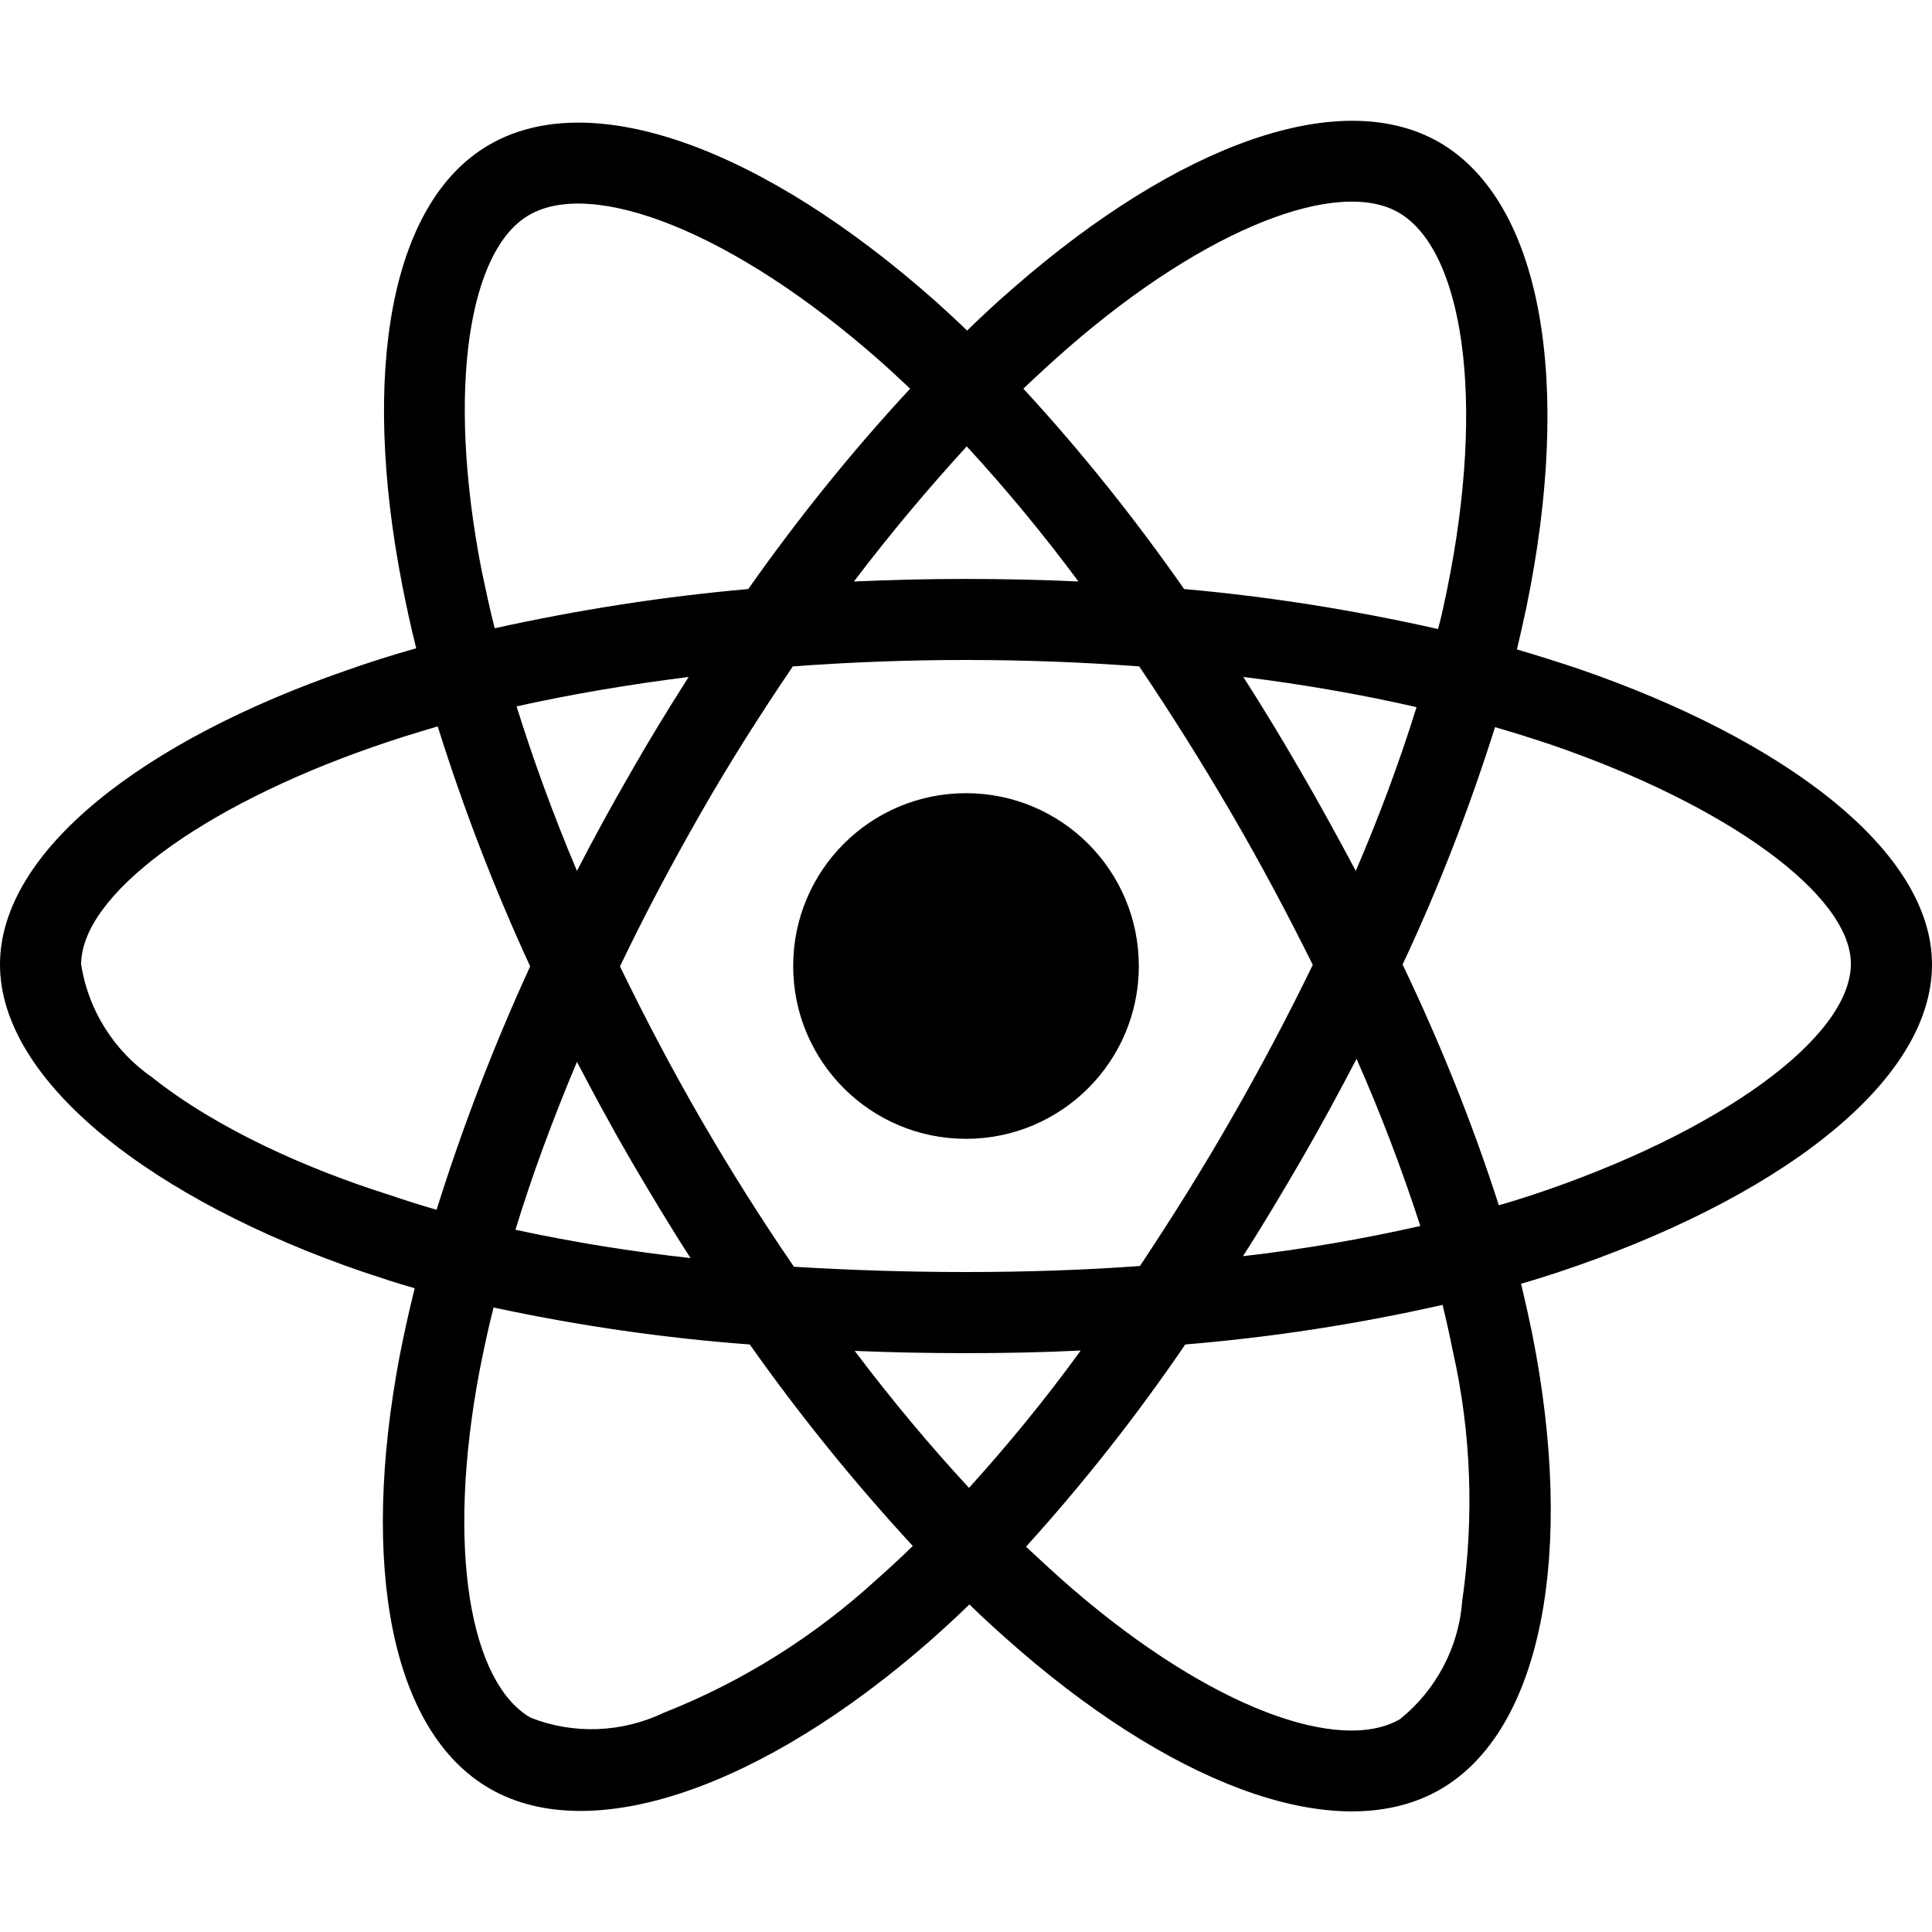
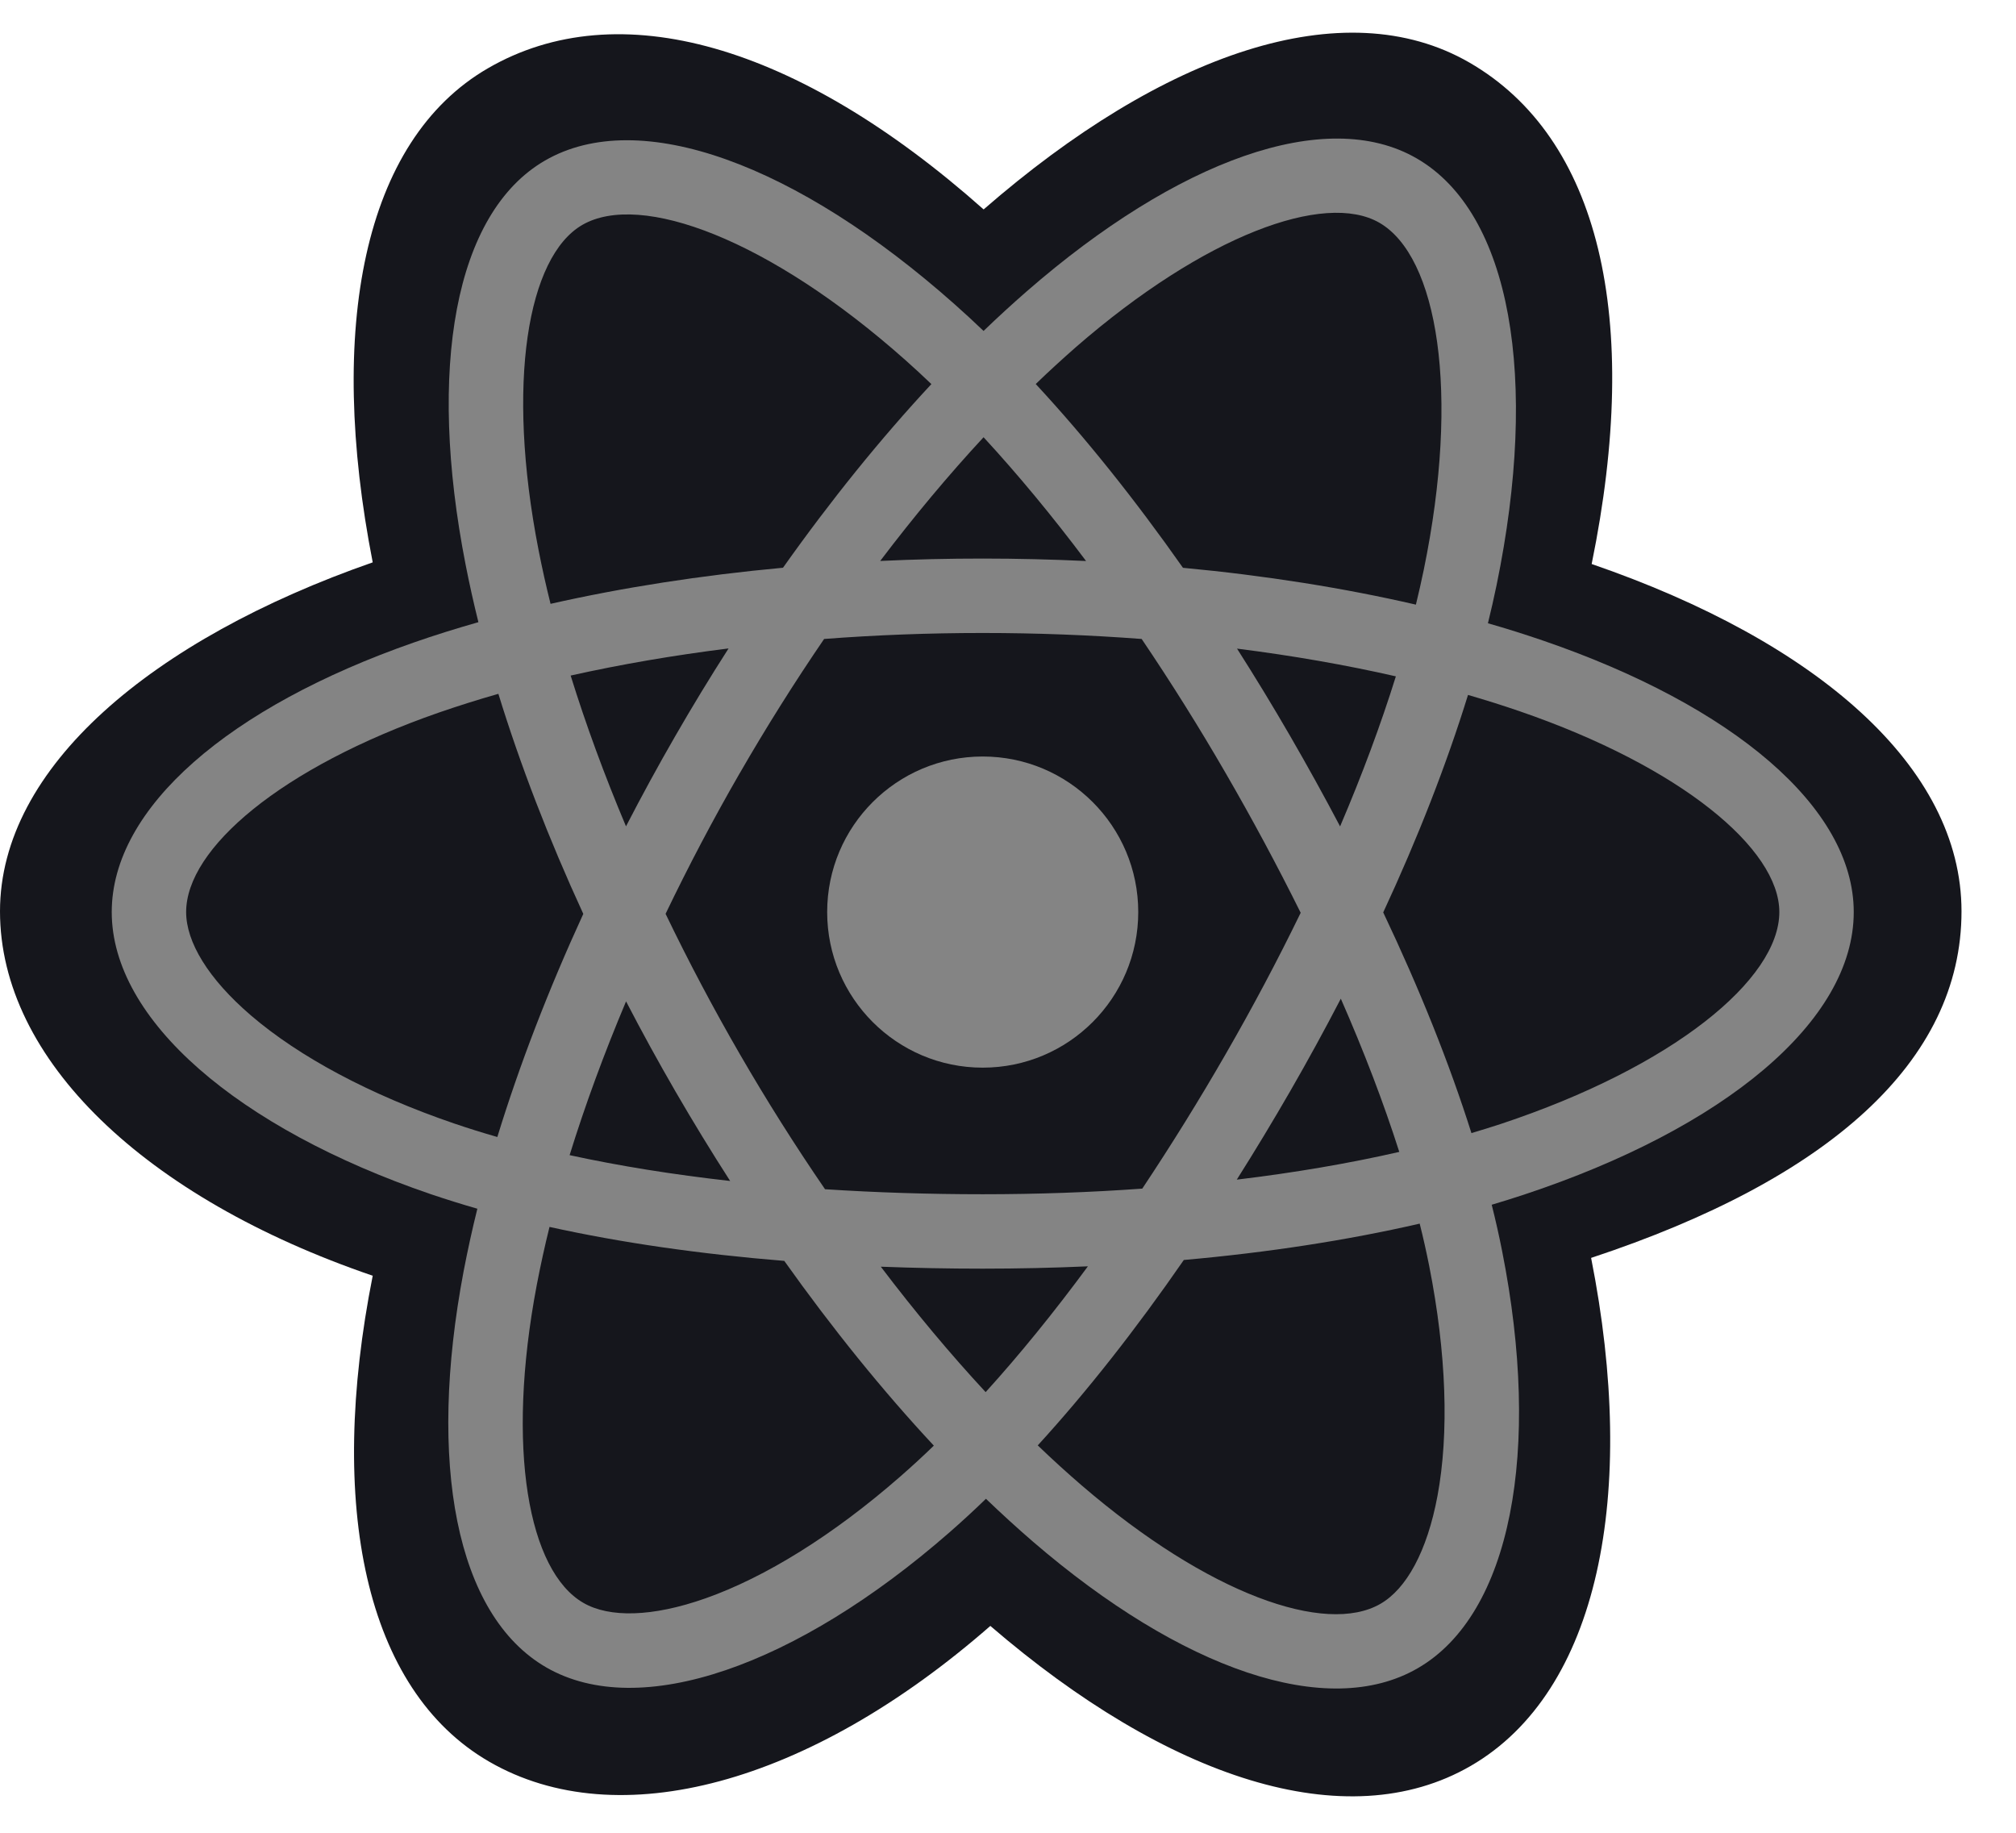
- <svg xmlns="http://www.w3.org/2000/svg" aria-hidden="true" focusable="false" data-prefix="fab" data-icon="react" role="img" viewBox="0 0 512 512" class="svg-inline--fa fa-react fa-w-16 fa-7x">
-   <path fill="currentColor" d="M418.2 177.2c-5.4-1.8-10.8-3.5-16.2-5.1.9-3.7 1.7-7.4 2.5-11.1 12.3-59.6 4.2-107.5-23.1-123.3-26.3-15.1-69.2.6-112.6 38.4-4.3 3.7-8.5 7.6-12.5 11.5-2.7-2.6-5.5-5.2-8.3-7.7-45.5-40.4-91.1-57.4-118.4-41.5-26.2 15.2-34 60.3-23 116.7 1.1 5.6 2.3 11.1 3.7 16.7-6.4 1.8-12.7 3.8-18.6 5.9C38.3 196.2 0 225.4 0 255.6c0 31.2 40.8 62.5 96.3 81.5 4.5 1.5 9 3 13.6 4.3-1.5 6-2.8 11.9-4 18-10.5 55.5-2.3 99.5 23.9 114.6 27 15.6 72.4-.4 116.6-39.1 3.5-3.1 7-6.3 10.5-9.7 4.4 4.3 9 8.4 13.6 12.4 42.8 36.8 85.1 51.7 111.2 36.6 27-15.6 35.8-62.9 24.4-120.5-.9-4.4-1.9-8.9-3-13.5 3.2-.9 6.3-1.9 9.4-2.9 57.7-19.1 99.5-50 99.5-81.7 0-30.3-39.4-59.7-93.8-78.4zM282.9 92.3c37.2-32.4 71.9-45.1 87.7-36 16.9 9.7 23.4 48.9 12.8 100.4-.7 3.4-1.4 6.7-2.3 10-22.2-5-44.7-8.6-67.3-10.6-13-18.6-27.2-36.4-42.6-53.1 3.9-3.7 7.7-7.2 11.7-10.7zM167.2 307.5c5.1 8.7 10.3 17.4 15.8 25.9-15.6-1.7-31.1-4.2-46.4-7.5 4.4-14.4 9.9-29.3 16.3-44.5 4.6 8.8 9.3 17.5 14.3 26.1zm-30.3-120.3c14.4-3.2 29.7-5.8 45.6-7.8-5.3 8.3-10.5 16.8-15.4 25.4-4.9 8.5-9.7 17.2-14.2 26-6.3-14.9-11.6-29.5-16-43.6zm27.4 68.9c6.6-13.8 13.8-27.3 21.4-40.6s15.8-26.2 24.4-38.9c15-1.1 30.3-1.7 45.9-1.7s31 .6 45.9 1.7c8.5 12.6 16.6 25.5 24.3 38.7s14.9 26.7 21.7 40.4c-6.7 13.8-13.9 27.4-21.6 40.8-7.6 13.3-15.7 26.2-24.2 39-14.9 1.1-30.4 1.6-46.1 1.6s-30.9-.5-45.6-1.4c-8.7-12.7-16.9-25.7-24.6-39s-14.8-26.8-21.5-40.6zm180.6 51.2c5.1-8.8 9.9-17.7 14.6-26.7 6.4 14.5 12 29.2 16.9 44.3-15.5 3.5-31.2 6.2-47 8 5.4-8.4 10.5-17 15.5-25.6zm14.4-76.5c-4.7-8.8-9.5-17.6-14.5-26.2-4.9-8.5-10-16.9-15.3-25.2 16.1 2 31.5 4.7 45.9 8-4.6 14.8-10 29.2-16.1 43.4zM256.2 118.3c10.5 11.4 20.4 23.4 29.6 35.8-19.8-.9-39.7-.9-59.5 0 9.8-12.9 19.9-24.9 29.9-35.8zM140.2 57c16.8-9.8 54.1 4.2 93.4 39 2.5 2.2 5 4.6 7.6 7-15.5 16.7-29.8 34.5-42.9 53.1-22.6 2-45 5.5-67.2 10.4-1.3-5.1-2.4-10.3-3.5-15.5-9.4-48.4-3.2-84.9 12.6-94zm-24.5 263.6c-4.2-1.2-8.3-2.5-12.4-3.9-21.3-6.7-45.5-17.3-63-31.2-10.1-7-16.9-17.8-18.8-29.9 0-18.3 31.6-41.7 77.2-57.6 5.7-2 11.5-3.8 17.3-5.5 6.8 21.7 15 43 24.5 63.6-9.6 20.9-17.9 42.5-24.8 64.5zm116.6 98c-16.5 15.1-35.6 27.1-56.4 35.3-11.1 5.3-23.9 5.8-35.3 1.3-15.9-9.2-22.5-44.5-13.5-92 1.1-5.6 2.3-11.2 3.7-16.7 22.4 4.8 45 8.1 67.9 9.8 13.2 18.7 27.7 36.6 43.2 53.4-3.2 3.1-6.4 6.1-9.6 8.9zm24.5-24.3c-10.2-11-20.4-23.2-30.3-36.3 9.6.4 19.5.6 29.5.6 10.3 0 20.4-.2 30.4-.7-9.2 12.7-19.1 24.8-29.6 36.4zm130.7 30c-.9 12.2-6.9 23.6-16.5 31.3-15.9 9.2-49.8-2.8-86.4-34.2-4.2-3.6-8.4-7.5-12.7-11.5 15.3-16.9 29.4-34.8 42.2-53.6 22.9-1.9 45.7-5.4 68.2-10.5 1 4.1 1.9 8.2 2.7 12.2 4.9 21.6 5.7 44.1 2.5 66.3zm18.2-107.5c-2.8.9-5.6 1.8-8.5 2.6-7-21.8-15.6-43.1-25.5-63.8 9.6-20.4 17.7-41.4 24.5-62.9 5.2 1.5 10.2 3.1 15 4.7 46.6 16 79.3 39.8 79.3 58 0 19.6-34.9 44.9-84.8 61.4zm-149.7-15c25.3 0 45.8-20.5 45.8-45.8s-20.5-45.8-45.8-45.8c-25.3 0-45.8 20.5-45.8 45.8s20.5 45.8 45.8 45.8z" class="" />
+ <svg xmlns="http://www.w3.org/2000/svg" width="33" height="30" viewBox="0 0 33 30" fill="none">
+   <path d="M0 14.917C0 17.342 2.368 19.606 6.101 20.882C5.355 24.634 5.967 27.659 8.011 28.838C10.111 30.049 13.241 29.211 16.211 26.614C19.107 29.106 22.033 30.087 24.075 28.905C26.173 27.69 26.811 24.46 26.045 20.59C29.934 19.304 32.108 17.374 32.108 14.917C32.108 12.549 29.736 10.5 26.054 9.232C26.878 5.202 26.18 2.251 24.051 1.023C21.999 -0.16 19.039 0.871 16.101 3.428C13.045 0.714 10.114 -0.114 7.988 1.117C5.938 2.303 5.353 5.383 6.101 9.205C2.494 10.463 0 12.558 0 14.917Z" fill="#15161C" />
+   <path d="M25.274 10.491C24.971 10.387 24.665 10.29 24.356 10.202C24.407 9.994 24.455 9.785 24.498 9.576C25.193 6.203 24.739 3.485 23.187 2.591C21.7 1.733 19.267 2.628 16.81 4.766C16.568 4.977 16.331 5.194 16.1 5.417C15.945 5.269 15.788 5.123 15.627 4.981C13.052 2.694 10.471 1.731 8.921 2.628C7.435 3.488 6.995 6.043 7.621 9.24C7.683 9.556 7.753 9.871 7.831 10.184C7.466 10.288 7.114 10.398 6.776 10.516C3.757 11.569 1.829 13.218 1.829 14.929C1.829 16.696 3.899 18.469 7.043 19.544C7.298 19.63 7.555 19.711 7.814 19.785C7.73 20.122 7.656 20.461 7.59 20.803C6.994 23.944 7.46 26.438 8.942 27.293C10.473 28.176 13.042 27.268 15.544 25.081C15.742 24.908 15.941 24.725 16.139 24.533C16.39 24.774 16.647 25.009 16.91 25.236C19.334 27.322 21.727 28.164 23.208 27.306C24.738 26.421 25.235 23.742 24.589 20.482C24.54 20.233 24.483 19.979 24.418 19.72C24.599 19.666 24.776 19.611 24.948 19.554C28.217 18.471 30.344 16.72 30.344 14.929C30.344 13.212 28.354 11.551 25.274 10.491Z" fill="#848484" />
+   <path d="M24.565 18.398C24.409 18.449 24.249 18.499 24.086 18.547C23.725 17.405 23.238 16.19 22.642 14.935C23.211 13.71 23.679 12.51 24.03 11.375C24.322 11.46 24.605 11.549 24.878 11.643C27.516 12.551 29.126 13.894 29.126 14.929C29.126 16.031 27.387 17.462 24.565 18.398H24.565ZM23.394 20.718C23.679 22.16 23.72 23.463 23.531 24.482C23.361 25.397 23.02 26.008 22.597 26.252C21.699 26.772 19.777 26.096 17.704 24.312C17.467 24.108 17.227 23.89 16.987 23.659C17.791 22.78 18.594 21.758 19.378 20.624C20.756 20.502 22.058 20.301 23.239 20.029C23.298 20.263 23.349 20.493 23.394 20.718ZM11.55 26.162C10.672 26.472 9.973 26.481 9.55 26.237C8.651 25.719 8.277 23.716 8.787 21.03C8.848 20.712 8.917 20.397 8.995 20.083C10.163 20.341 11.456 20.527 12.838 20.639C13.627 21.749 14.453 22.77 15.286 23.663C15.109 23.835 14.928 24.001 14.742 24.164C13.636 25.131 12.527 25.817 11.55 26.162H11.55ZM7.437 18.391C6.047 17.916 4.898 17.298 4.111 16.624C3.404 16.018 3.047 15.417 3.047 14.929C3.047 13.891 4.595 12.566 7.177 11.666C7.501 11.554 7.828 11.451 8.158 11.357C8.515 12.518 8.983 13.732 9.548 14.959C8.976 16.204 8.501 17.437 8.141 18.611C7.905 18.544 7.67 18.47 7.437 18.391ZM8.816 9.005C8.28 6.267 8.636 4.201 9.531 3.682C10.486 3.13 12.595 3.917 14.818 5.892C14.96 6.018 15.103 6.15 15.246 6.287C14.418 7.176 13.599 8.189 12.817 9.293C11.476 9.417 10.192 9.617 9.012 9.884C8.939 9.593 8.874 9.3 8.816 9.005V9.005ZM21.116 12.043C20.837 11.561 20.548 11.086 20.249 10.617C21.159 10.732 22.03 10.884 22.849 11.071C22.603 11.859 22.297 12.682 21.936 13.527C21.673 13.027 21.399 12.532 21.116 12.043ZM16.1 7.157C16.662 7.766 17.224 8.445 17.778 9.183C16.655 9.13 15.531 9.129 14.408 9.182C14.962 8.451 15.529 7.773 16.1 7.157ZM11.052 12.051C10.772 12.536 10.504 13.028 10.247 13.526C9.892 12.684 9.589 11.857 9.341 11.058C10.155 10.876 11.022 10.727 11.926 10.614C11.623 11.086 11.332 11.565 11.052 12.051ZM11.952 19.331C11.018 19.226 10.137 19.085 9.324 18.908C9.576 18.095 9.886 17.25 10.248 16.391C10.506 16.889 10.776 17.381 11.057 17.866C11.344 18.361 11.642 18.849 11.952 19.331ZM16.134 22.787C15.556 22.164 14.98 21.475 14.418 20.734C14.964 20.755 15.521 20.766 16.086 20.766C16.668 20.766 17.242 20.753 17.808 20.728C17.252 21.482 16.692 22.172 16.134 22.787ZM21.948 16.347C22.329 17.215 22.65 18.056 22.905 18.855C22.079 19.044 21.186 19.196 20.245 19.309C20.547 18.831 20.839 18.347 21.121 17.858C21.408 17.36 21.683 16.857 21.948 16.347ZM20.066 17.249C19.634 18 19.177 18.736 18.698 19.456C17.852 19.517 16.977 19.548 16.086 19.548C15.199 19.548 14.336 19.52 13.505 19.466C13.012 18.747 12.547 18.01 12.111 17.256C11.677 16.506 11.271 15.739 10.895 14.958C11.27 14.177 11.674 13.41 12.107 12.659V12.66C12.54 11.909 13.001 11.175 13.49 10.459C14.338 10.394 15.207 10.361 16.087 10.361C16.969 10.361 17.84 10.395 18.688 10.459C19.171 11.174 19.63 11.906 20.062 12.653C20.496 13.402 20.906 14.165 21.291 14.941C20.91 15.725 20.501 16.494 20.066 17.249H20.066ZM22.579 3.646C23.533 4.197 23.905 6.417 23.305 9.33C23.266 9.519 23.223 9.708 23.177 9.897C21.994 9.624 20.709 9.42 19.364 9.294C18.58 8.179 17.769 7.164 16.954 6.286C17.167 6.08 17.386 5.88 17.609 5.684C19.715 3.852 21.682 3.129 22.579 3.646Z" fill="#15161C" />
+   <path d="M16.086 12.383C17.492 12.383 18.632 13.523 18.632 14.929C18.632 16.335 17.492 17.476 16.086 17.476C14.68 17.476 13.54 16.335 13.54 14.929C13.54 13.523 14.68 12.383 16.086 12.383Z" fill="#848484" />
</svg>
